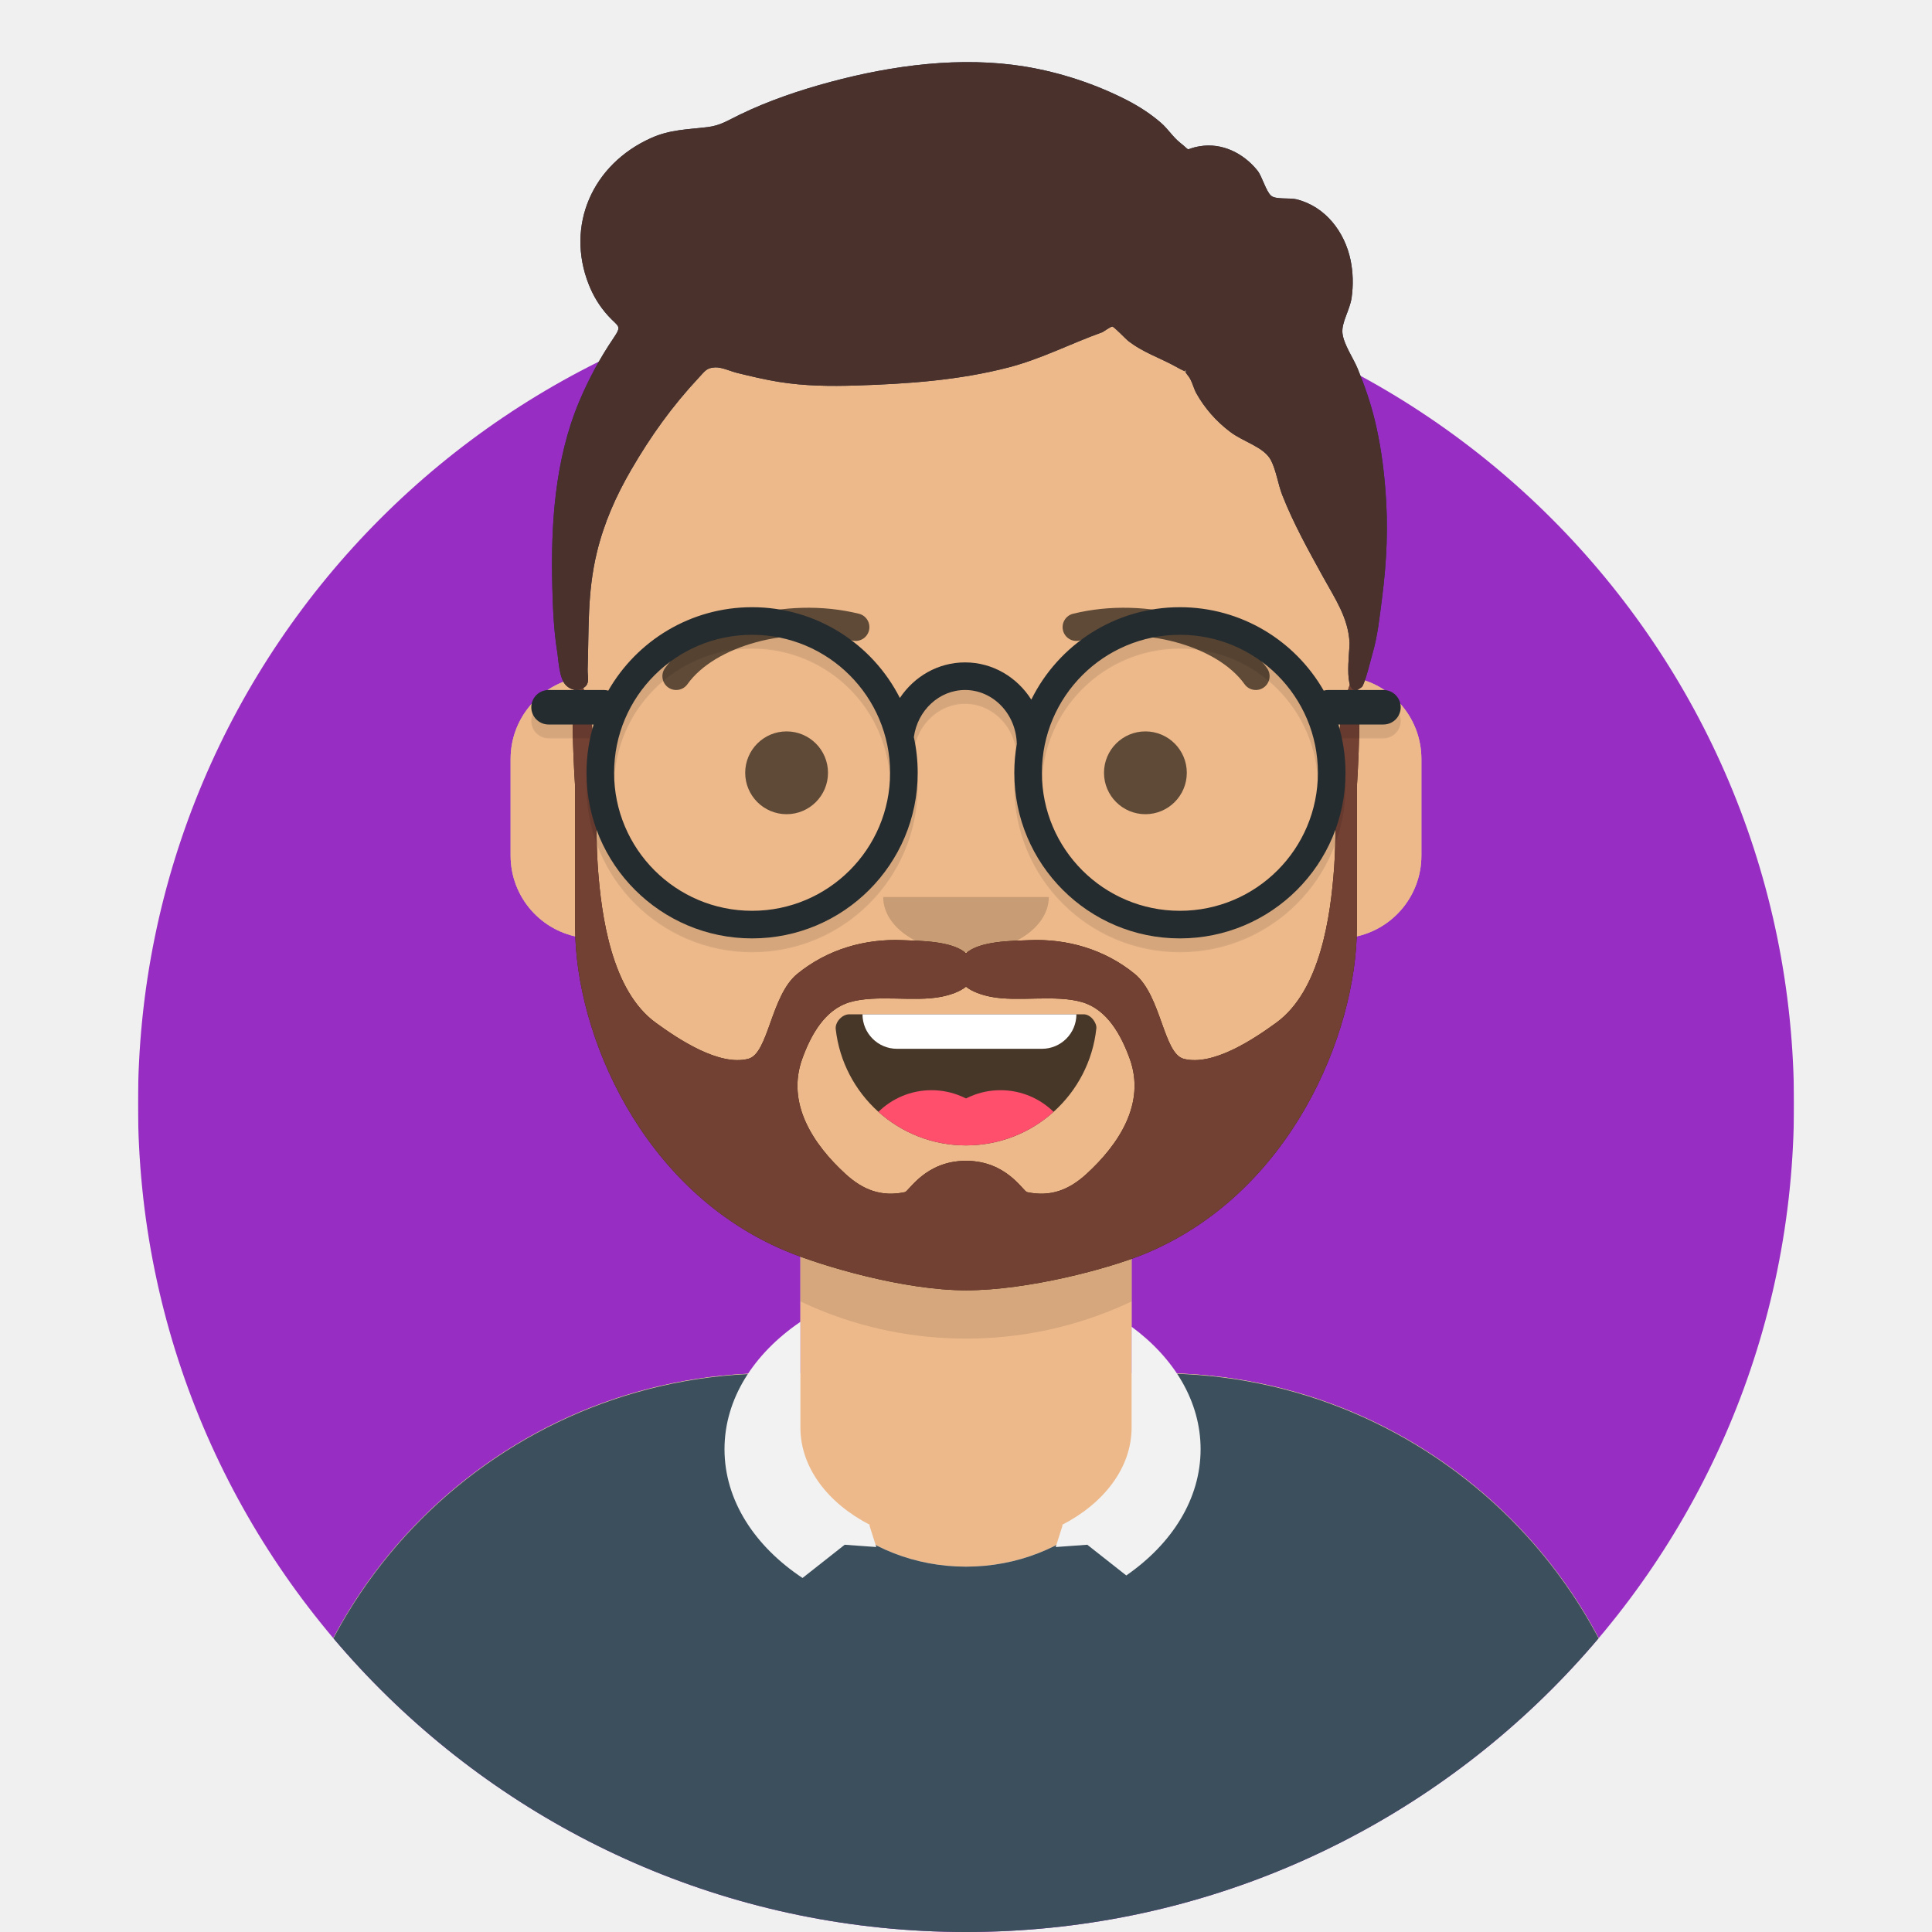
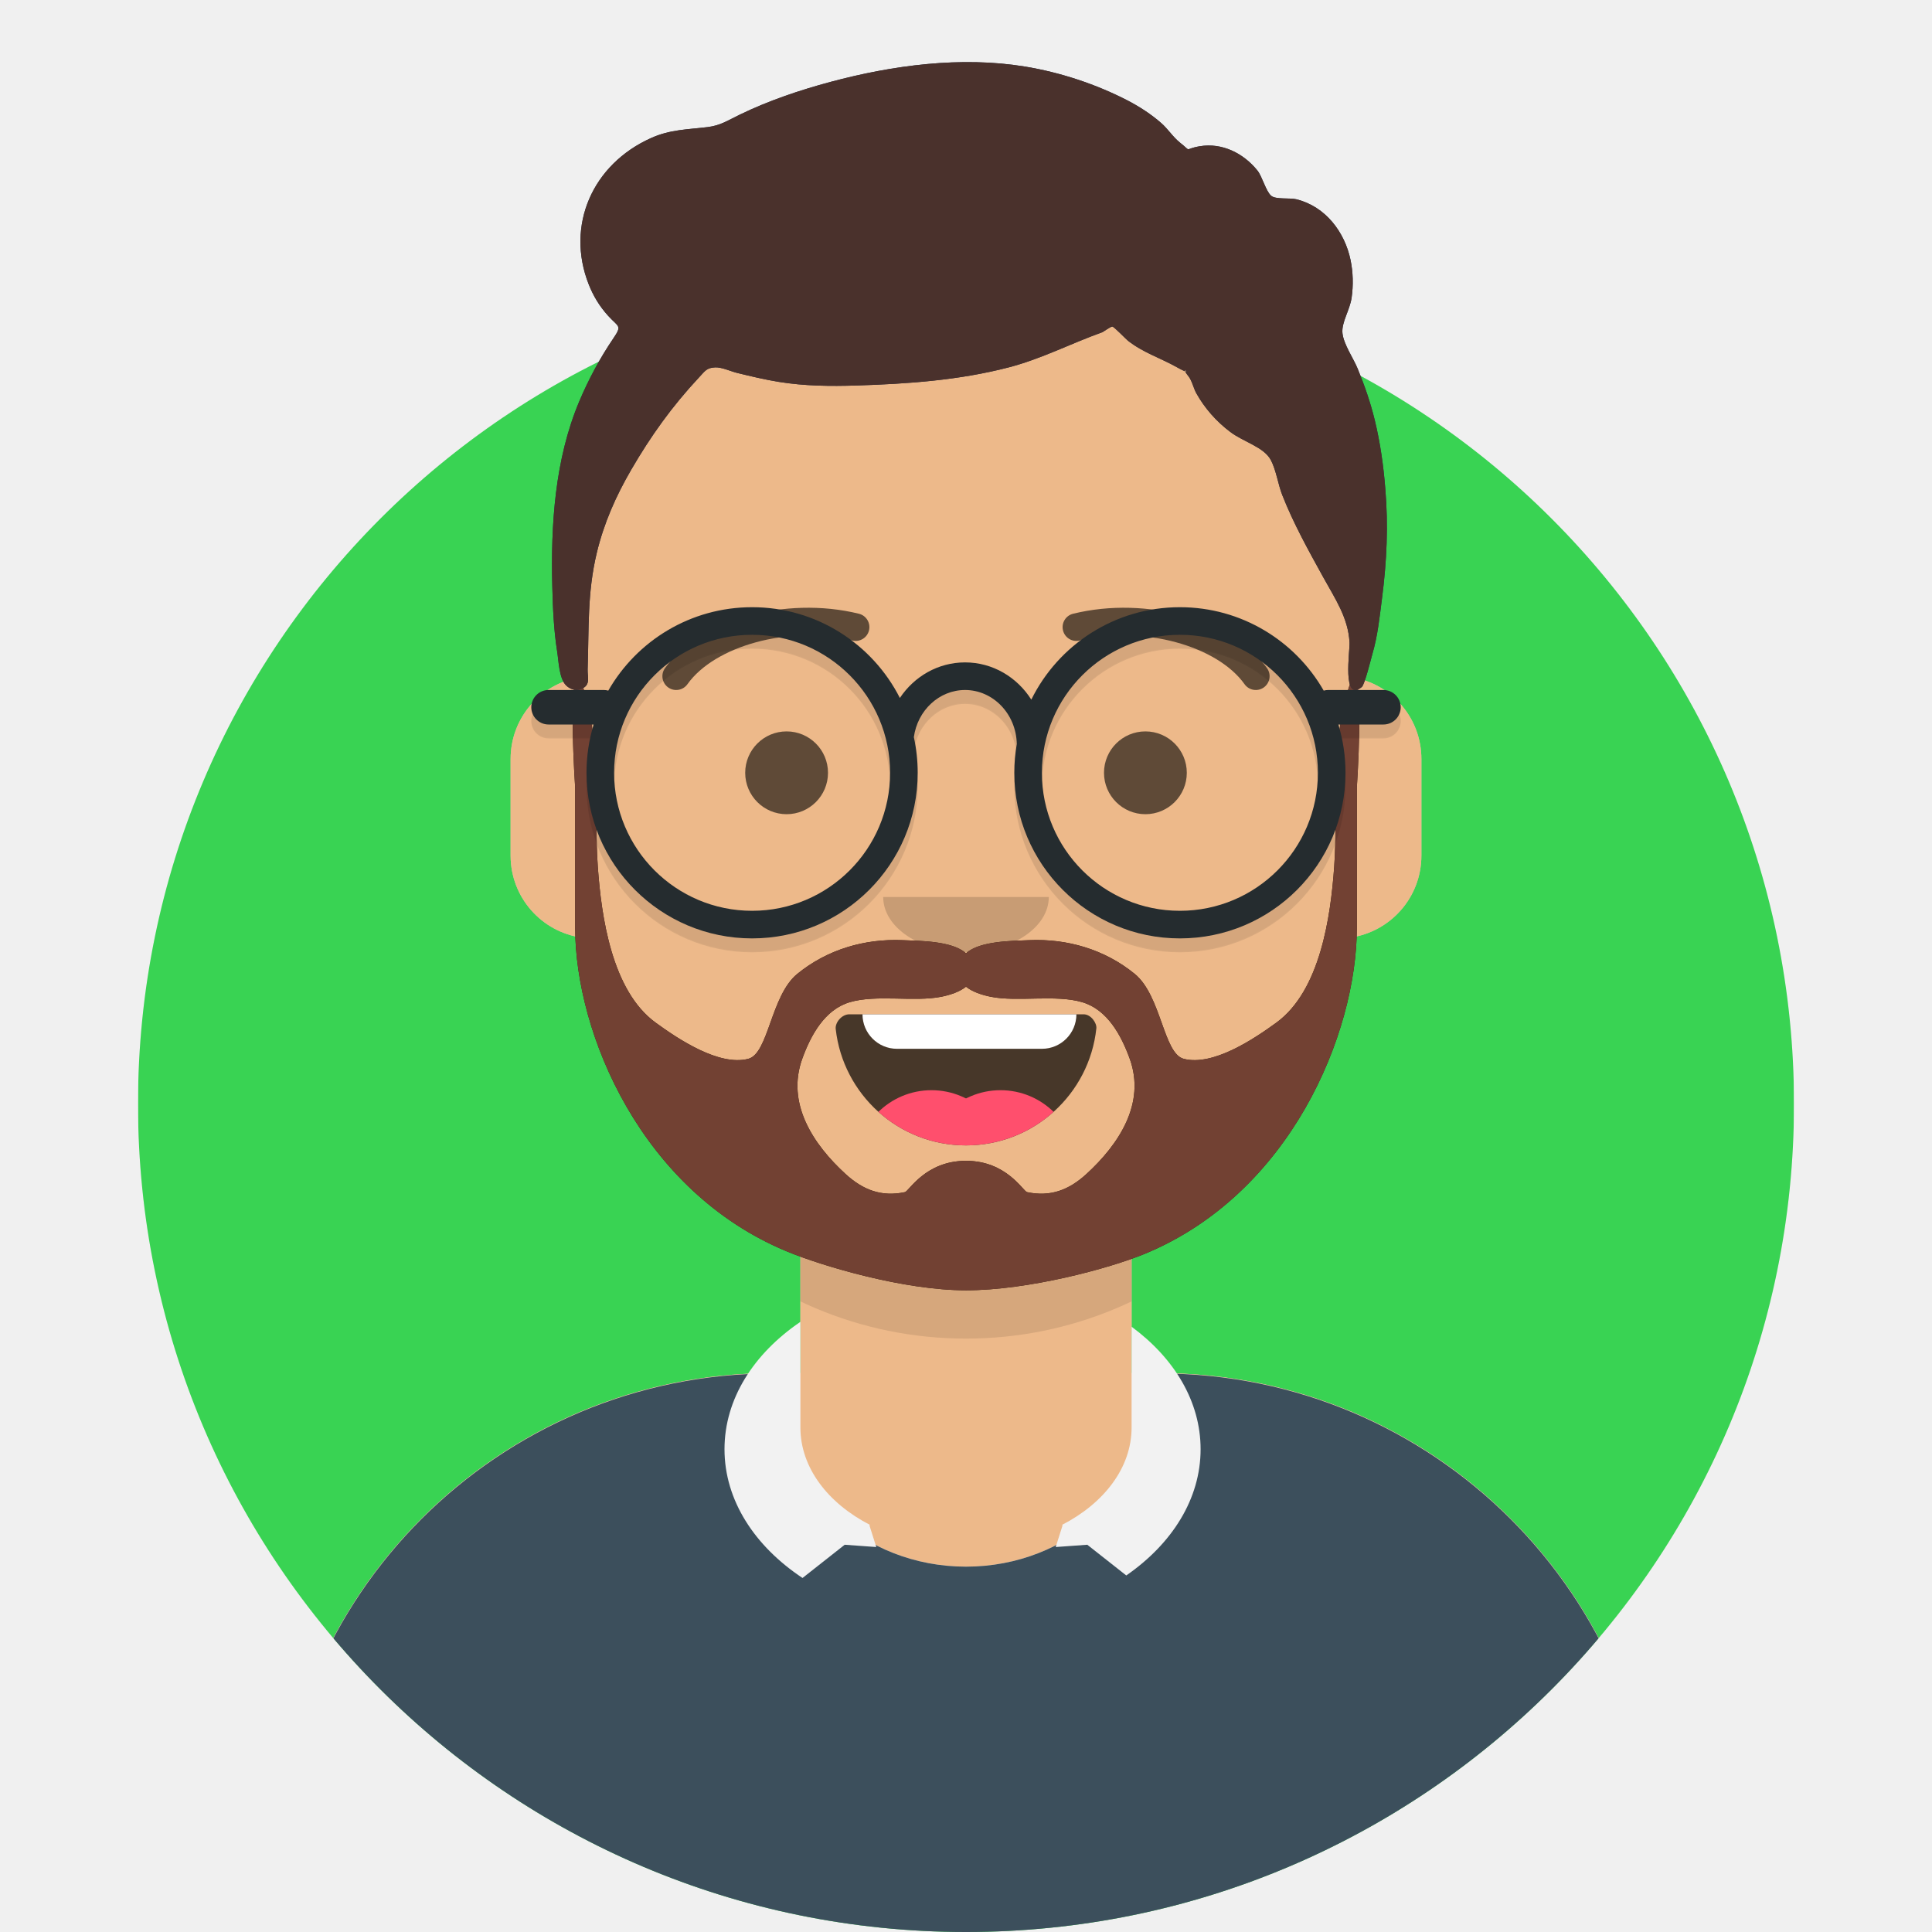
<svg xmlns="http://www.w3.org/2000/svg" xmlns:xlink="http://www.w3.org/1999/xlink" width="400px" height="400px" viewBox="0 0 264 280" version="1.1">
  <defs>
    <circle id="react-path-1" cx="120" cy="120" r="120" />
    <path d="M12,160 C12,226.274 65.726,280 132,280 C198.274,280 252,226.274 252,160 L264,160 L264,-1.42108547e-14 L-3.19744231e-14,-1.42108547e-14 L-3.19744231e-14,160 L12,160 Z" id="react-path-2" />
    <path d="M124,144.611 L124,163 L128,163 L128,163 C167.765,163 200,195.235 200,235 L200,244 L0,244 L0,235 C-4.86974701e-15,195.235 32.235,163 72,163 L72,163 L76,163 L76,144.611 C58.763,136.422 46.372,119.687 44.305,99.881 C38.48,99.058 34,94.052 34,88 L34,74 C34,68.054 38.325,63.118 44,62.166 L44,56 L44,56 C44,25.072 69.072,5.68137151e-15 100,0 L100,0 L100,0 C130.928,-5.68137151e-15 156,25.072 156,56 L156,62.166 C161.675,63.118 166,68.054 166,74 L166,88 C166,94.052 161.52,99.058 155.695,99.881 C153.628,119.687 141.237,136.422 124,144.611 Z" id="react-path-3" />
  </defs>
  <g id="Avataaar" stroke="none" stroke-width="1" fill="none" fill-rule="evenodd">
    <g transform="translate(-825, -1100)" id="Avataaar/Circle">
      <g transform="translate(825, 1100)">
        <g id="Circle" stroke-width="1" fill-rule="evenodd" transform="translate(12, 40)">
          <mask id="react-mask-4" fill="white">
            <use xlink:href="#react-path-1" />
          </mask>
          <use id="Circle-Background" fill="#E6E6E6" xlink:href="#react-path-1" />
-           <g id="Color/Palette/Blue-01" mask="url(#react-mask-4)" fill="#972dc2">
+           <g id="Color/Palette/Blue-01" mask="url(#react-mask-4)" fill="#39d353">
            <rect id="🖍Color" x="0" y="0" width="240" height="240" />
          </g>
        </g>
        <mask id="react-mask-5" fill="white">
          <use xlink:href="#react-path-2" />
        </mask>
        <g id="Mask" />
        <g id="Avataaar" stroke-width="1" fill-rule="evenodd" mask="url(#react-mask-5)">
          <g id="Body" transform="translate(32, 36)">
            <mask id="react-mask-6" fill="white">
              <use xlink:href="#react-path-3" />
            </mask>
            <use fill="#D0C6AC" xlink:href="#react-path-3" />
            <g id="Skin/👶🏽-03-Brown" mask="url(#react-mask-6)" fill="#EDB98A">
              <g transform="translate(0, 0)" id="Color">
                <rect x="0" y="0" width="264" height="280" />
              </g>
            </g>
            <path d="M156,79 L156,102 C156,132.928 130.928,158 100,158 C69.072,158 44,132.928 44,102 L44,79 L44,94 C44,124.928 69.072,150 100,150 C130.928,150 156,124.928 156,94 L156,79 Z" id="Neck-Shadow" fill-opacity="0.1" fill="#000000" mask="url(#react-mask-6)" />
          </g>
          <g id="Clothing/Collar-+-Sweater" transform="translate(0, 170)">
            <defs>
              <path d="M105.192,29.052 L104,29.052 L104,29.052 C64.235,29.052 32,61.287 32,101.052 L32,110 L232,110 L232,101.052 C232,61.287 199.765,29.052 160,29.052 L160,29.052 L158.808,29.052 C158.935,30.035 159,31.036 159,32.052 C159,45.859 146.912,57.052 132,57.052 C117.088,57.052 105,45.859 105,32.052 C105,31.036 105.065,30.035 105.192,29.052 Z" id="react-path-607" />
            </defs>
            <mask id="react-mask-608" fill="white">
              <use xlink:href="#react-path-607" />
            </mask>
            <use id="Clothes" fill="#E6E6E6" fill-rule="evenodd" xlink:href="#react-path-607" />
            <g id="Color/Palette/Gray-01" mask="url(#react-mask-608)" fill-rule="evenodd" fill="#3C4F5C">
              <rect id="🖍Color" x="0" y="0" width="264" height="110" />
            </g>
            <path d="M156,22.279 C162.182,26.835 166,33.106 166,40.028 C166,47.233 161.863,53.733 155.229,58.327 L149.579,53.876 L145,54.208 L146,51.057 L145.922,50.996 C152.022,47.853 156,42.7 156,36.877 L156,22.279 Z M108,21.571 C101.233,26.174 97,32.74 97,40.028 C97,47.426 101.362,54.08 108.308,58.692 L114.421,53.876 L119,54.208 L118,51.057 L118.078,50.996 C111.978,47.853 108,42.7 108,36.877 L108,21.571 Z" id="Collar" fill="#F2F2F2" fill-rule="evenodd" />
          </g>
          <g id="Face" transform="translate(76, 82)" fill="#000000">
            <g id="Mouth/Smile" transform="translate(2, 52)">
              <defs>
                <path d="M35.118,15.128 C36.176,24.62 44.226,32 54,32 C63.804,32 71.874,24.574 72.892,15.04 C72.974,14.273 72.117,13 71.043,13 C56.149,13 44.738,13 37.087,13 C36.007,13 35.012,14.178 35.118,15.128 Z" id="react-path-659" />
              </defs>
              <mask id="react-mask-660" fill="white">
                <use xlink:href="#react-path-659" />
              </mask>
              <use id="Mouth" fill-opacity="0.7" fill="#000000" fill-rule="evenodd" xlink:href="#react-path-659" />
              <rect id="Teeth" fill="#FFFFFF" fill-rule="evenodd" mask="url(#react-mask-660)" x="39" y="2" width="31" height="16" rx="5" />
              <g id="Tongue" stroke-width="1" fill-rule="evenodd" mask="url(#react-mask-660)" fill="#FF4F6D">
                <g transform="translate(38, 24)">
                  <circle cx="11" cy="11" r="11" />
                  <circle cx="21" cy="11" r="11" />
                </g>
              </g>
            </g>
            <g id="Nose/Default" transform="translate(28, 40)" fill-opacity="0.16">
              <path d="M16,8 C16,12.418 21.373,16 28,16 L28,16 C34.627,16 40,12.418 40,8" id="Nose" />
            </g>
            <g id="Eyes/Default-😀" transform="translate(0, 8)" fill-opacity="0.6">
              <circle id="Eye" cx="30" cy="22" r="6" />
              <circle id="Eye" cx="82" cy="22" r="6" />
            </g>
            <g id="Eyebrow/Outline/Default" fill-opacity="0.6">
              <g id="I-Browse" transform="translate(12, 6)">
                <path d="M3.63,11.159 C7.545,5.65 18.278,2.561 27.523,4.831 C28.596,5.095 29.679,4.439 29.942,3.366 C30.206,2.293 29.55,1.21 28.477,0.947 C17.74,-1.69 5.312,1.887 0.37,8.841 C-0.27,9.742 -0.059,10.99 0.841,11.63 C1.742,12.27 2.99,12.059 3.63,11.159 Z" id="Eyebrow" fill-rule="nonzero" />
                <path d="M61.63,11.159 C65.545,5.65 76.278,2.561 85.523,4.831 C86.596,5.095 87.679,4.439 87.942,3.366 C88.206,2.293 87.55,1.21 86.477,0.947 C75.74,-1.69 63.312,1.887 58.37,8.841 C57.73,9.742 57.941,10.99 58.841,11.63 C59.742,12.27 60.99,12.059 61.63,11.159 Z" id="Eyebrow" fill-rule="nonzero" transform="translate(73.00015, 6.039198) scale(-1, 1) translate(-73.00015, -6.039198) " />
              </g>
            </g>
          </g>
          <g id="Top" stroke-width="1" fill-rule="evenodd">
            <defs>
              <rect id="react-path-451" x="0" y="0" width="264" height="280" />
              <path d="M94.252,52.022 C94.375,51.968 94.07,51.947 93.336,51.96 C94.228,51.958 94.533,51.979 94.252,52.022 M86.117,36.302 C86.115,36.282 86.134,36.453 86.117,36.302 M193.765,70.766 C193.501,67.449 193.033,64.152 192.247,60.911 C191.622,58.335 190.769,55.878 189.76,53.42 C189.151,51.935 187.728,49.896 187.56,48.294 C187.395,46.717 188.627,44.969 188.889,43.132 C189.144,41.345 189.101,39.465 188.734,37.694 C187.901,33.671 185.14,29.93 180.877,28.881 C179.925,28.647 177.913,28.936 177.241,28.382 C176.47,27.746 175.933,25.581 175.235,24.712 C173.244,22.236 170.14,20.642 166.866,21.198 C164.455,21.607 165.839,22.105 164.032,20.686 C163.027,19.898 162.276,18.693 161.3,17.839 C159.833,16.556 158.15,15.458 156.408,14.557 C151.851,12.199 146.654,10.485 141.564,9.649 C132.279,8.125 122.369,9.454 113.369,11.869 C108.89,13.07 104.382,14.595 100.222,16.612 C98.439,17.476 97.409,18.194 95.549,18.42 C92.621,18.777 90.14,18.759 87.366,20.001 C78.83,23.823 74.985,32.69 78.307,41.175 C78.975,42.882 79.88,44.38 81.127,45.759 C82.647,47.439 83.198,47.109 81.888,49.041 C79.929,51.931 78.278,55.013 76.933,58.213 C73.404,66.615 72.814,76.077 73.044,85.037 C73.124,88.174 73.259,91.35 73.753,94.456 C73.967,95.801 74.027,98.329 75.035,99.327 C75.547,99.833 76.276,100.115 77.004,99.914 C78.713,99.44 78.125,98.179 78.165,97.008 C78.365,91.124 78.095,85.919 79.494,80.106 C80.528,75.812 82.25,71.911 84.483,68.071 C87.321,63.187 90.386,58.898 94.29,54.716 C95.207,53.732 95.408,53.315 96.639,53.244 C97.571,53.19 98.934,53.828 99.84,54.049 C101.838,54.536 103.839,55.017 105.873,55.345 C109.613,55.948 113.317,55.989 117.09,55.87 C124.516,55.638 131.975,55.117 139.175,53.247 C143.957,52.005 148.197,49.776 152.777,48.142 C152.859,48.113 154.007,47.295 154.208,47.328 C154.489,47.375 156.185,49.154 156.471,49.378 C158.697,51.124 161.138,51.857 163.541,53.208 C166.505,54.875 163.635,52.49 165.269,54.567 C165.746,55.172 165.99,56.293 166.372,56.978 C167.588,59.161 169.28,61.08 171.303,62.602 C173.258,64.073 176.196,64.783 177.193,66.697 C177.962,68.174 178.221,70.181 178.841,71.758 C180.469,75.893 182.618,79.749 184.767,83.644 C186.499,86.783 188.392,89.525 188.585,93.112 C188.652,94.36 187.464,101.849 190.358,99.572 C190.787,99.234 191.711,95.416 191.901,94.768 C192.673,92.135 192.947,89.387 193.296,86.682 C193.99,81.302 194.219,76.184 193.765,70.766" id="react-path-450" />
              <filter x="-0.8%" y="-2.0%" width="101.5%" height="108.0%" filterUnits="objectBoundingBox" id="react-filter-447">
                <feOffset dx="0" dy="2" in="SourceAlpha" result="shadowOffsetOuter1" />
                <feColorMatrix values="0 0 0 0 0   0 0 0 0 0   0 0 0 0 0  0 0 0 0.16 0" type="matrix" in="shadowOffsetOuter1" result="shadowMatrixOuter1" />
                <feMerge>
                  <feMergeNode in="shadowMatrixOuter1" />
                  <feMergeNode in="SourceGraphic" />
                </feMerge>
              </filter>
            </defs>
            <mask id="react-mask-449" fill="white">
              <use xlink:href="#react-path-451" />
            </mask>
            <g id="Mask" />
            <g id="Top/Short-Hair/Short-Curly" mask="url(#react-mask-449)">
              <g transform="translate(-1, 0)">
                <g id="Facial-Hair/Beard-Light" transform="translate(49, 72)">
                  <defs>
                    <path d="M101.428,98.169 C98.915,100.463 96.237,101.494 92.853,100.773 C92.271,100.649 89.896,96.235 84,96.235 C78.103,96.235 75.729,100.649 75.147,100.773 C71.762,101.494 69.085,100.463 66.571,98.169 C61.846,93.856 57.917,87.908 60.278,81.419 C61.508,78.037 63.51,74.324 67.151,73.246 C71.038,72.096 76.497,73.244 80.415,72.458 C81.684,72.204 83.071,71.751 84,71 C84.929,71.751 86.316,72.204 87.585,72.458 C91.503,73.244 96.961,72.096 100.849,73.246 C104.49,74.324 106.491,78.037 107.722,81.419 C110.083,87.908 106.154,93.856 101.428,98.169 M140.081,26 C136.671,34.4 137.988,44.858 137.357,53.676 C136.844,60.843 135.337,71.586 128.973,76.215 C125.718,78.582 119.794,82.56 115.542,81.45 C112.615,80.686 112.302,72.29 108.455,69.147 C104.092,65.582 98.643,64.016 93.149,64.258 C90.779,64.362 85.984,64.337 84,66.16 C82.016,64.337 77.222,64.362 74.851,64.258 C69.357,64.016 63.908,65.582 59.545,69.147 C55.698,72.29 55.386,80.686 52.458,81.45 C48.206,82.56 42.282,78.582 39.027,76.215 C32.662,71.586 31.156,60.843 30.643,53.676 C30.012,44.858 31.329,34.4 27.919,26 C26.26,26 27.354,42.129 27.354,42.129 L27.354,62.485 C27.386,77.773 36.935,100.655 58.108,109.393 C63.286,111.53 75.015,115 84,115 C92.985,115 104.714,111.86 109.892,109.723 C131.065,100.986 140.614,77.773 140.646,62.485 L140.646,42.129 C140.646,42.129 141.74,26 140.081,26" id="react-path-528" />
                  </defs>
                  <mask id="react-mask-527" fill="white">
                    <use xlink:href="#react-path-528" />
                  </mask>
                  <use id="Lite-Beard" fill="#331B0C" fill-rule="evenodd" xlink:href="#react-path-528" />
                  <g id="Color/Hair/Brown" mask="url(#react-mask-527)" fill="#724133">
                    <g transform="translate(-32, 0)" id="Color">
                      <rect x="0" y="0" width="264" height="244" />
                    </g>
                  </g>
                </g>
                <mask id="react-mask-448" fill="white">
                  <use xlink:href="#react-path-450" />
                </mask>
                <use id="Short-Hair" stroke="none" fill="#28354B" fill-rule="evenodd" xlink:href="#react-path-450" />
                <g id="Skin/👶🏽-03-Brown" mask="url(#react-mask-448)" fill="#4A312C">
                  <g transform="translate(0, 0) " id="Color">
                    <rect x="0" y="0" width="264" height="280" />
                  </g>
                </g>
                <g id="Top/_Resources/Round" fill="none" transform="translate(62, 85)">
                  <defs>
                    <path d="M80.465,16.394 C84.38,8.459 92.553,3 102,3 C110.92,3 118.703,7.866 122.84,15.088 C123.05,15.031 123.272,15 123.5,15 L131.5,15 C132.881,15 134,16.119 134,17.5 C134,18.881 132.881,20 131.5,20 L124.963,20 C125.637,22.215 126,24.565 126,27 C126,40.255 115.255,51 102,51 C88.745,51 78,40.255 78,27 C78,25.578 78.124,24.185 78.361,22.831 C78.276,18.455 74.914,15 70.862,15 C67.126,15 63.975,17.94 63.442,21.83 C63.807,23.495 64,25.225 64,27 C64,40.255 53.255,51 40,51 C26.745,51 16,40.255 16,27 C16,24.565 16.363,22.215 17.037,20 L10.5,20 C9.119,20 8,18.881 8,17.5 C8,16.119 9.119,15 10.5,15 L10.5,15 L18.5,15 C18.728,15 18.95,15.031 19.16,15.088 C23.297,7.866 31.08,3 40,3 C49.352,3 57.455,8.349 61.416,16.155 C63.493,13.039 66.949,11 70.862,11 C74.875,11 78.407,13.144 80.465,16.394 Z M40,47 C51.046,47 60,38.046 60,27 C60,15.954 51.046,7 40,7 C28.954,7 20,15.954 20,27 C20,38.046 28.954,47 40,47 Z M102,47 C113.046,47 122,38.046 122,27 C122,15.954 113.046,7 102,7 C90.954,7 82,15.954 82,27 C82,38.046 90.954,47 102,47 Z" id="react-path-495" />
                    <filter x="-0.8%" y="-2.1%" width="101.6%" height="108.3%" filterUnits="objectBoundingBox" id="react-filter-496">
                      <feOffset dx="0" dy="2" in="SourceAlpha" result="shadowOffsetOuter1" />
                      <feColorMatrix values="0 0 0 0 0   0 0 0 0 0   0 0 0 0 0  0 0 0 0.1 0" type="matrix" in="shadowOffsetOuter1" />
                    </filter>
                  </defs>
                  <g id="Lennon-Glasses">
                    <use fill="black" fill-opacity="1" filter="url(#react-filter-496)" xlink:href="#react-path-495" />
                    <use fill="#252C2F" fill-rule="evenodd" xlink:href="#react-path-495" />
                  </g>
                </g>
              </g>
            </g>
          </g>
        </g>
      </g>
    </g>
  </g>
</svg>
